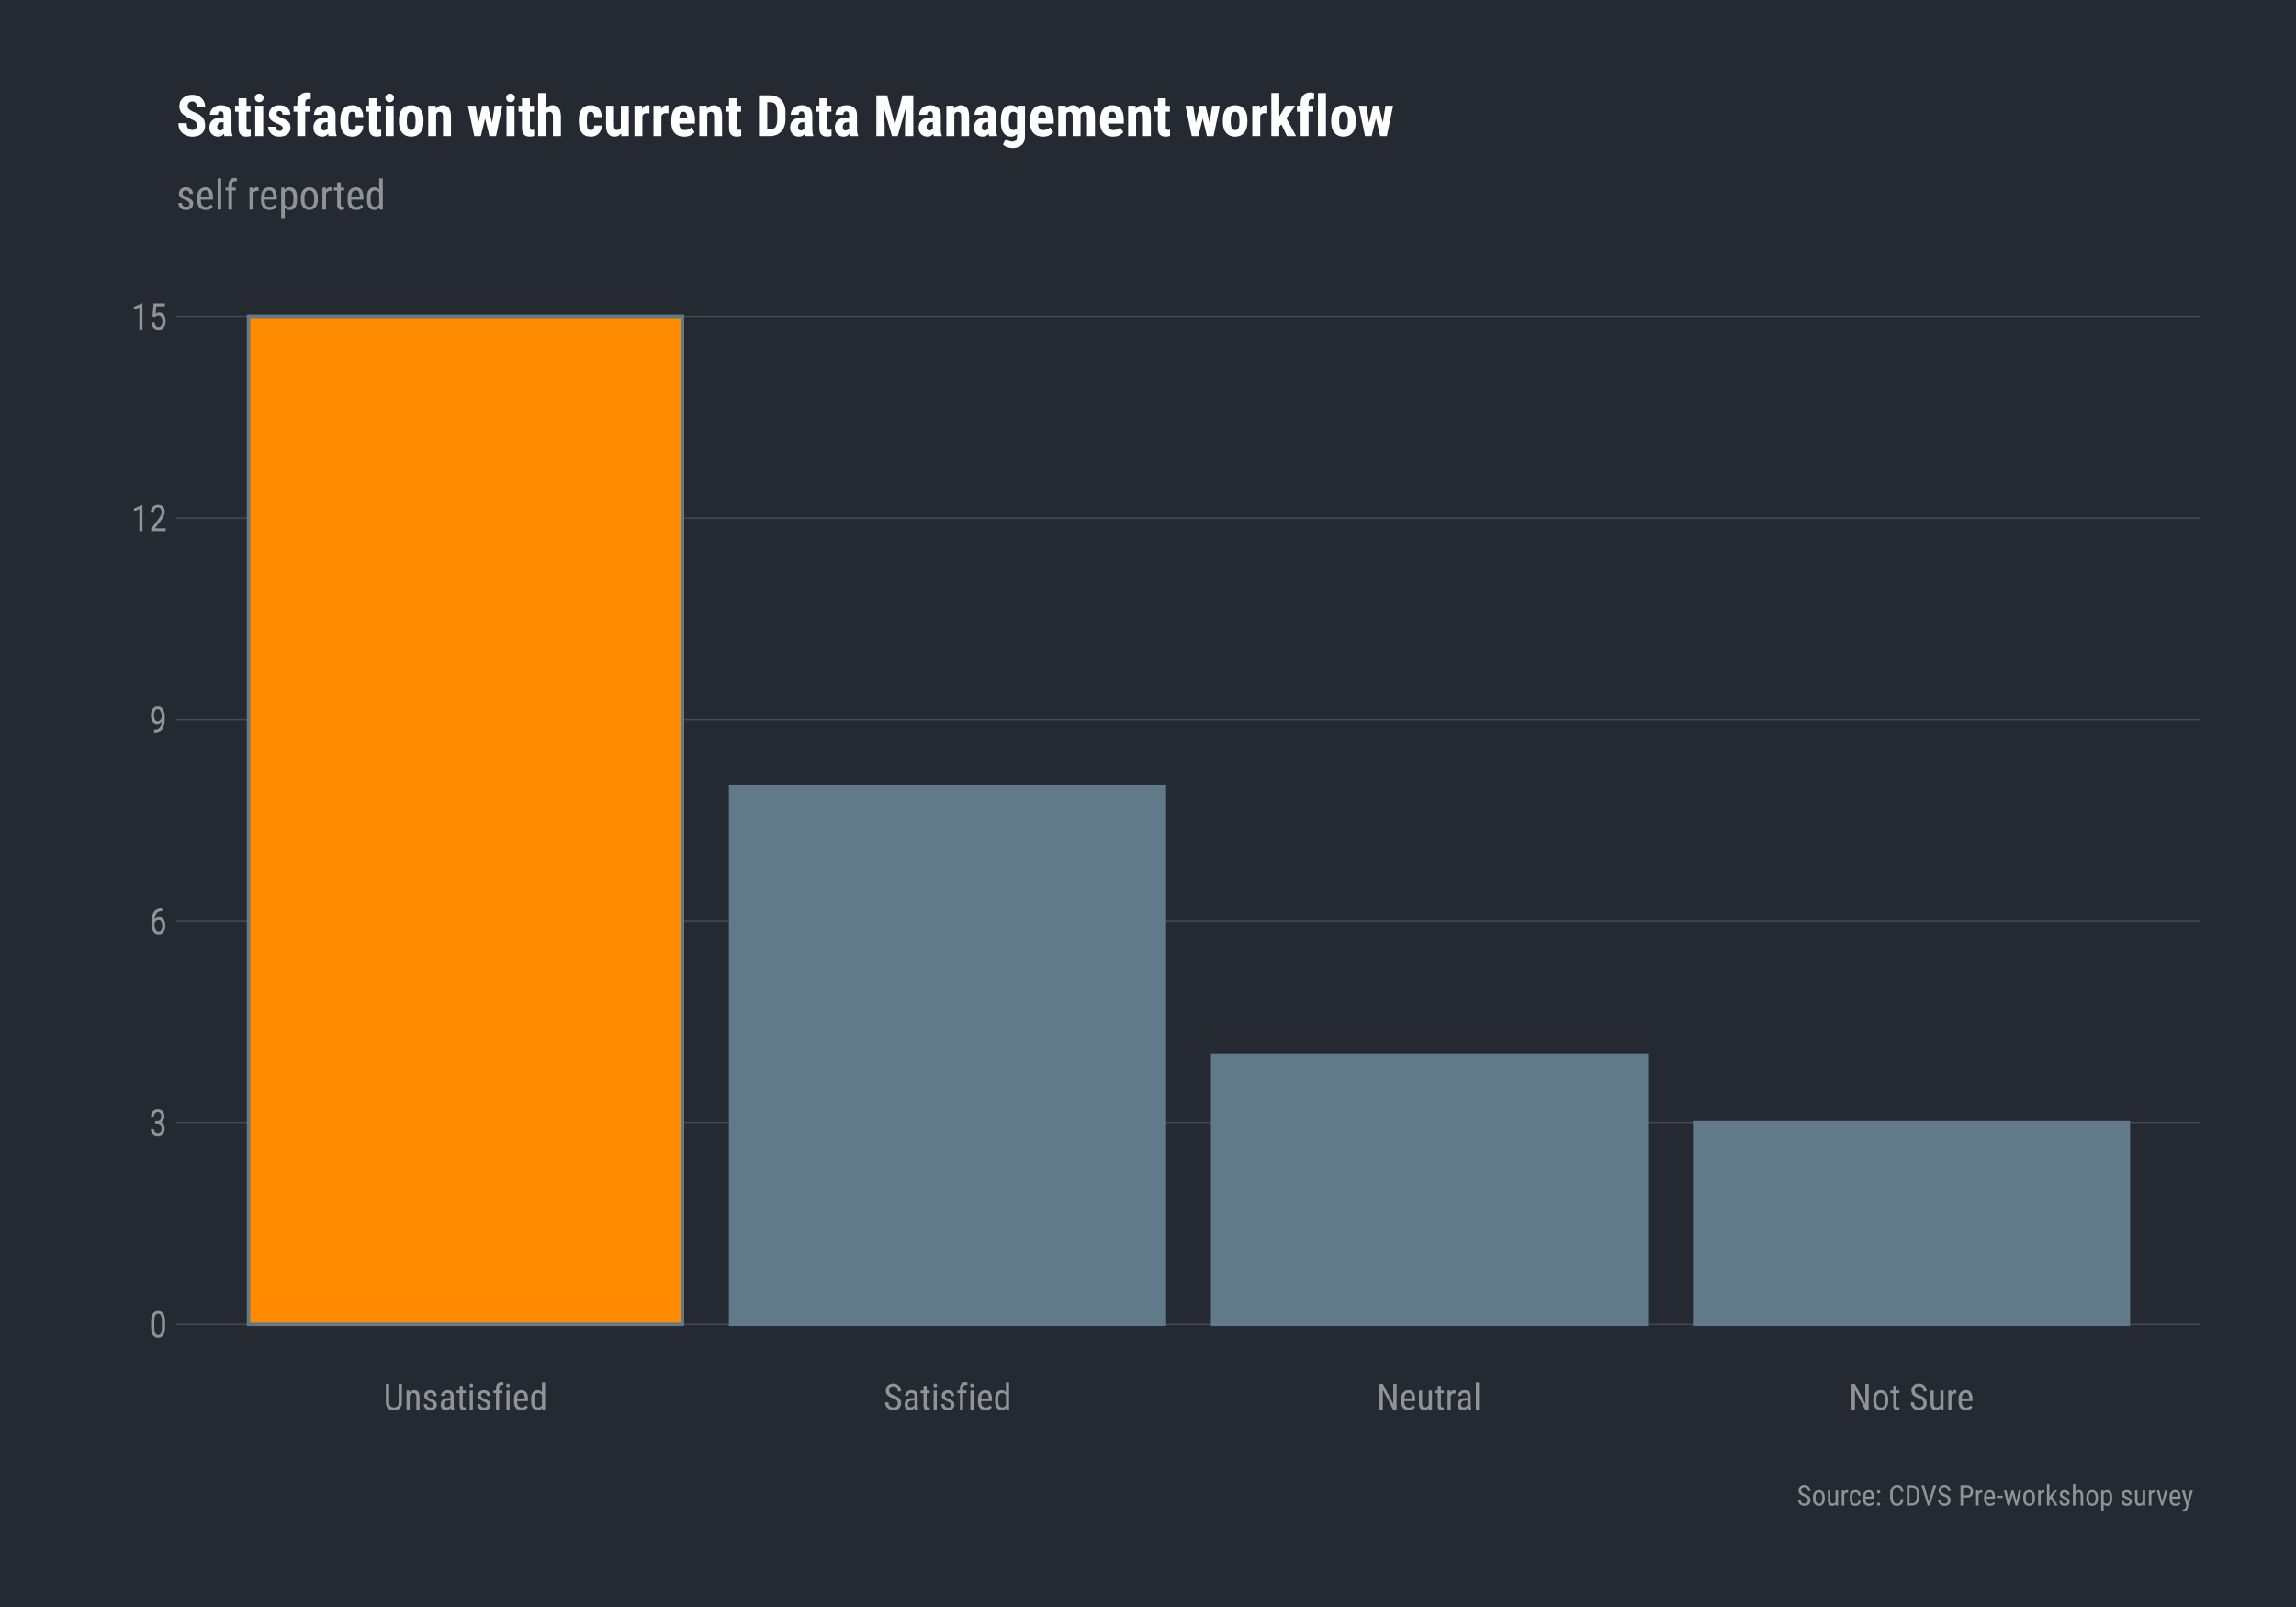
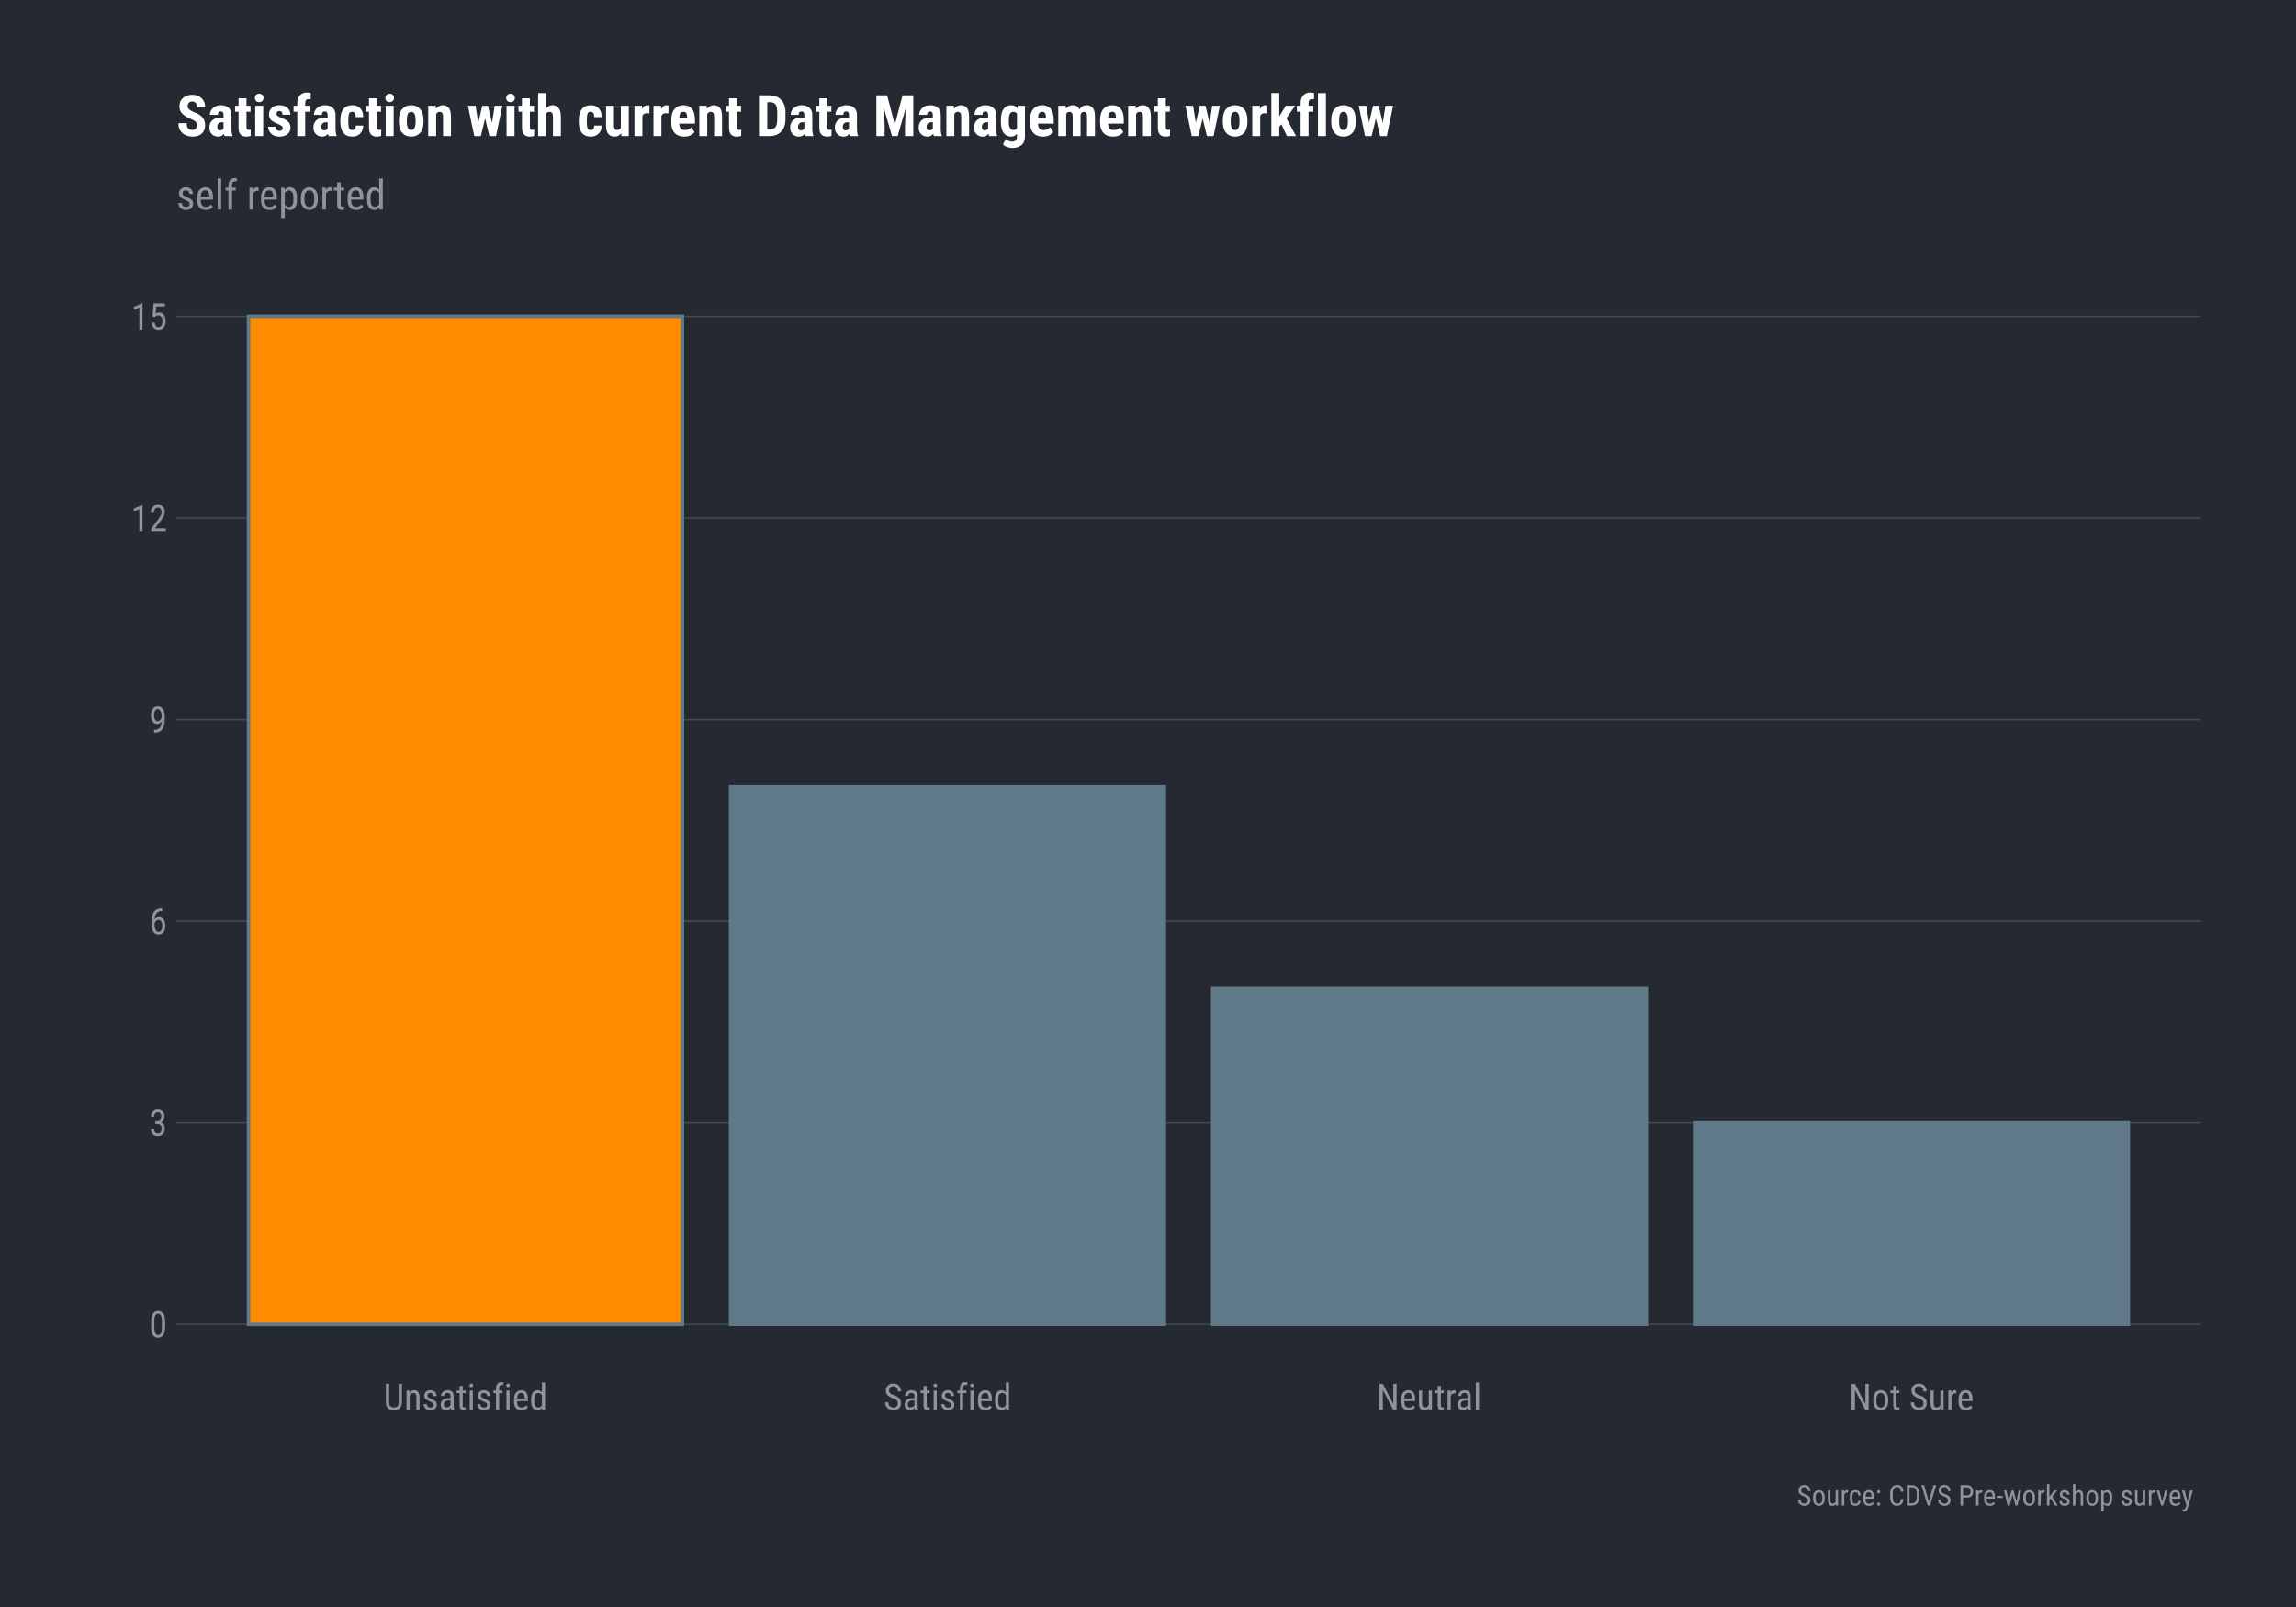
<svg xmlns="http://www.w3.org/2000/svg" viewBox="0 0 720.00 504.00">
  <defs>
    <style type="text/css">
    line, polyline, polygon, path, rect, circle {
      fill: none;
      stroke: #000000;
      stroke-linecap: round;
      stroke-linejoin: round;
      stroke-miterlimit: 10.00;
    }
  </style>
  </defs>
  <rect width="100%" height="100%" style="stroke: none; fill: #FFFFFF;" />
  <rect x="0.00" y="0.00" width="720.00" height="504.00" style="stroke-width: 1.12; stroke: #252A32; fill: #252A32;" />
  <defs>
    <clipPath id="cpNTUuMjl8NjkwLjExfDQzMS4xNXw4My40NQ==">
      <rect x="55.29" y="83.45" width="634.82" height="347.71" />
    </clipPath>
  </defs>
  <rect x="55.29" y="83.45" width="634.82" height="347.71" style="stroke-width: 1.12; stroke: #252A32; fill: #252A32;" clip-path="url(#cpNTUuMjl8NjkwLjExfDQzMS4xNXw4My40NQ==)" />
  <polyline points="55.29,415.35 690.11,415.35 " style="stroke-width: 0.43; stroke: #464950; stroke-linecap: butt;" clip-path="url(#cpNTUuMjl8NjkwLjExfDQzMS4xNXw4My40NQ==)" />
  <polyline points="55.29,352.13 690.11,352.13 " style="stroke-width: 0.43; stroke: #464950; stroke-linecap: butt;" clip-path="url(#cpNTUuMjl8NjkwLjExfDQzMS4xNXw4My40NQ==)" />
  <polyline points="55.29,288.91 690.11,288.91 " style="stroke-width: 0.43; stroke: #464950; stroke-linecap: butt;" clip-path="url(#cpNTUuMjl8NjkwLjExfDQzMS4xNXw4My40NQ==)" />
  <polyline points="55.29,225.69 690.11,225.69 " style="stroke-width: 0.43; stroke: #464950; stroke-linecap: butt;" clip-path="url(#cpNTUuMjl8NjkwLjExfDQzMS4xNXw4My40NQ==)" />
  <polyline points="55.29,162.47 690.11,162.47 " style="stroke-width: 0.43; stroke: #464950; stroke-linecap: butt;" clip-path="url(#cpNTUuMjl8NjkwLjExfDQzMS4xNXw4My40NQ==)" />
  <polyline points="55.29,99.25 690.11,99.25 " style="stroke-width: 0.43; stroke: #464950; stroke-linecap: butt;" clip-path="url(#cpNTUuMjl8NjkwLjExfDQzMS4xNXw4My40NQ==)" />
  <rect x="77.96" y="99.25" width="136.03" height="316.10" style="stroke-width: 1.07; stroke: #617A89; stroke-linecap: square; stroke-linejoin: miter; fill: #617A89;" clip-path="url(#cpNTUuMjl8NjkwLjExfDQzMS4xNXw4My40NQ==)" />
  <rect x="229.11" y="246.76" width="136.03" height="168.58" style="stroke-width: 1.07; stroke: #617A89; stroke-linecap: square; stroke-linejoin: miter; fill: #617A89;" clip-path="url(#cpNTUuMjl8NjkwLjExfDQzMS4xNXw4My40NQ==)" />
-   <rect x="380.26" y="331.06" width="136.03" height="84.29" style="stroke-width: 1.07; stroke: #617A89; stroke-linecap: square; stroke-linejoin: miter; fill: #617A89;" clip-path="url(#cpNTUuMjl8NjkwLjExfDQzMS4xNXw4My40NQ==)" />
+   <rect x="380.26" y="309.98" width="136.03" height="105.37" style="stroke-width: 1.07; stroke: #617A89; stroke-linecap: square; stroke-linejoin: miter; fill: #617A89;" clip-path="url(#cpNTUuMjl8NjkwLjExfDQzMS4xNXw4My40NQ==)" />
  <rect x="531.41" y="352.13" width="136.03" height="63.22" style="stroke-width: 1.07; stroke: #617A89; stroke-linecap: square; stroke-linejoin: miter; fill: #617A89;" clip-path="url(#cpNTUuMjl8NjkwLjExfDQzMS4xNXw4My40NQ==)" />
  <rect x="77.96" y="99.25" width="136.03" height="316.10" style="stroke-width: 1.07; stroke: #617A89; stroke-linecap: square; stroke-linejoin: miter; fill: #FF8C00;" clip-path="url(#cpNTUuMjl8NjkwLjExfDQzMS4xNXw4My40NQ==)" />
  <defs>
    <clipPath id="cpMC4wMHw3MjAuMDB8NTA0LjAwfDAuMDA=">
      <rect x="0.00" y="0.00" width="720.00" height="504.00" />
    </clipPath>
  </defs>
  <g clip-path="url(#cpMC4wMHw3MjAuMDB8NTA0LjAwfDAuMDA=)">
    <text x="46.75" y="419.44" style="font-size: 11.50px; fill: #929299; font-family: Roboto Condensed;" textLength="5.68px" lengthAdjust="spacingAndGlyphs">0</text>
  </g>
  <g clip-path="url(#cpMC4wMHw3MjAuMDB8NTA0LjAwfDAuMDA=)">
    <text x="46.75" y="356.22" style="font-size: 11.50px; fill: #929299; font-family: Roboto Condensed;" textLength="5.68px" lengthAdjust="spacingAndGlyphs">3</text>
  </g>
  <g clip-path="url(#cpMC4wMHw3MjAuMDB8NTA0LjAwfDAuMDA=)">
    <text x="46.75" y="293.00" style="font-size: 11.50px; fill: #929299; font-family: Roboto Condensed;" textLength="5.68px" lengthAdjust="spacingAndGlyphs">6</text>
  </g>
  <g clip-path="url(#cpMC4wMHw3MjAuMDB8NTA0LjAwfDAuMDA=)">
    <text x="46.75" y="229.78" style="font-size: 11.50px; fill: #929299; font-family: Roboto Condensed;" textLength="5.68px" lengthAdjust="spacingAndGlyphs">9</text>
  </g>
  <g clip-path="url(#cpMC4wMHw3MjAuMDB8NTA0LjAwfDAuMDA=)">
    <text x="41.07" y="166.56" style="font-size: 11.50px; fill: #929299; font-family: Roboto Condensed;" textLength="11.35px" lengthAdjust="spacingAndGlyphs">12</text>
  </g>
  <g clip-path="url(#cpMC4wMHw3MjAuMDB8NTA0LjAwfDAuMDA=)">
    <text x="41.07" y="103.34" style="font-size: 11.50px; fill: #929299; font-family: Roboto Condensed;" textLength="11.35px" lengthAdjust="spacingAndGlyphs">15</text>
  </g>
  <g clip-path="url(#cpMC4wMHw3MjAuMDB8NTA0LjAwfDAuMDA=)">
    <text x="120.28" y="442.19" style="font-size: 11.50px; fill: #929299; font-family: Roboto Condensed;" textLength="51.40px" lengthAdjust="spacingAndGlyphs">Unsatisfied</text>
  </g>
  <g clip-path="url(#cpMC4wMHw3MjAuMDB8NTA0LjAwfDAuMDA=)">
    <text x="277.08" y="442.19" style="font-size: 11.50px; fill: #929299; font-family: Roboto Condensed;" textLength="40.10px" lengthAdjust="spacingAndGlyphs">Satisfied</text>
  </g>
  <g clip-path="url(#cpMC4wMHw3MjAuMDB8NTA0LjAwfDAuMDA=)">
    <text x="431.72" y="442.19" style="font-size: 11.50px; fill: #929299; font-family: Roboto Condensed;" textLength="33.10px" lengthAdjust="spacingAndGlyphs">Neutral</text>
  </g>
  <g clip-path="url(#cpMC4wMHw3MjAuMDB8NTA0LjAwfDAuMDA=)">
    <text x="579.76" y="442.19" style="font-size: 11.50px; fill: #929299; font-family: Roboto Condensed;" textLength="39.32px" lengthAdjust="spacingAndGlyphs">Not Sure</text>
  </g>
  <g clip-path="url(#cpMC4wMHw3MjAuMDB8NTA0LjAwfDAuMDA=)">
    <text x="55.29" y="65.73" style="font-size: 13.00px; fill: #929299; font-family: Roboto Condensed;" textLength="65.39px" lengthAdjust="spacingAndGlyphs">self reported</text>
  </g>
  <g clip-path="url(#cpMC4wMHw3MjAuMDB8NTA0LjAwfDAuMDA=)">
    <text x="55.29" y="42.68" style="font-size: 18.00px; font-weight: bold; fill: #FFFFFF; font-family: Roboto Condensed;" textLength="381.91px" lengthAdjust="spacingAndGlyphs">Satisfaction with current Data Management workflow</text>
  </g>
  <g clip-path="url(#cpMC4wMHw3MjAuMDB8NTA0LjAwfDAuMDA=)">
    <text x="563.45" y="472.19" style="font-size: 9.00px; fill: #929299; font-family: Roboto Condensed;" textLength="126.66px" lengthAdjust="spacingAndGlyphs">Source:  CDVS Pre-workshop survey</text>
  </g>
</svg>
